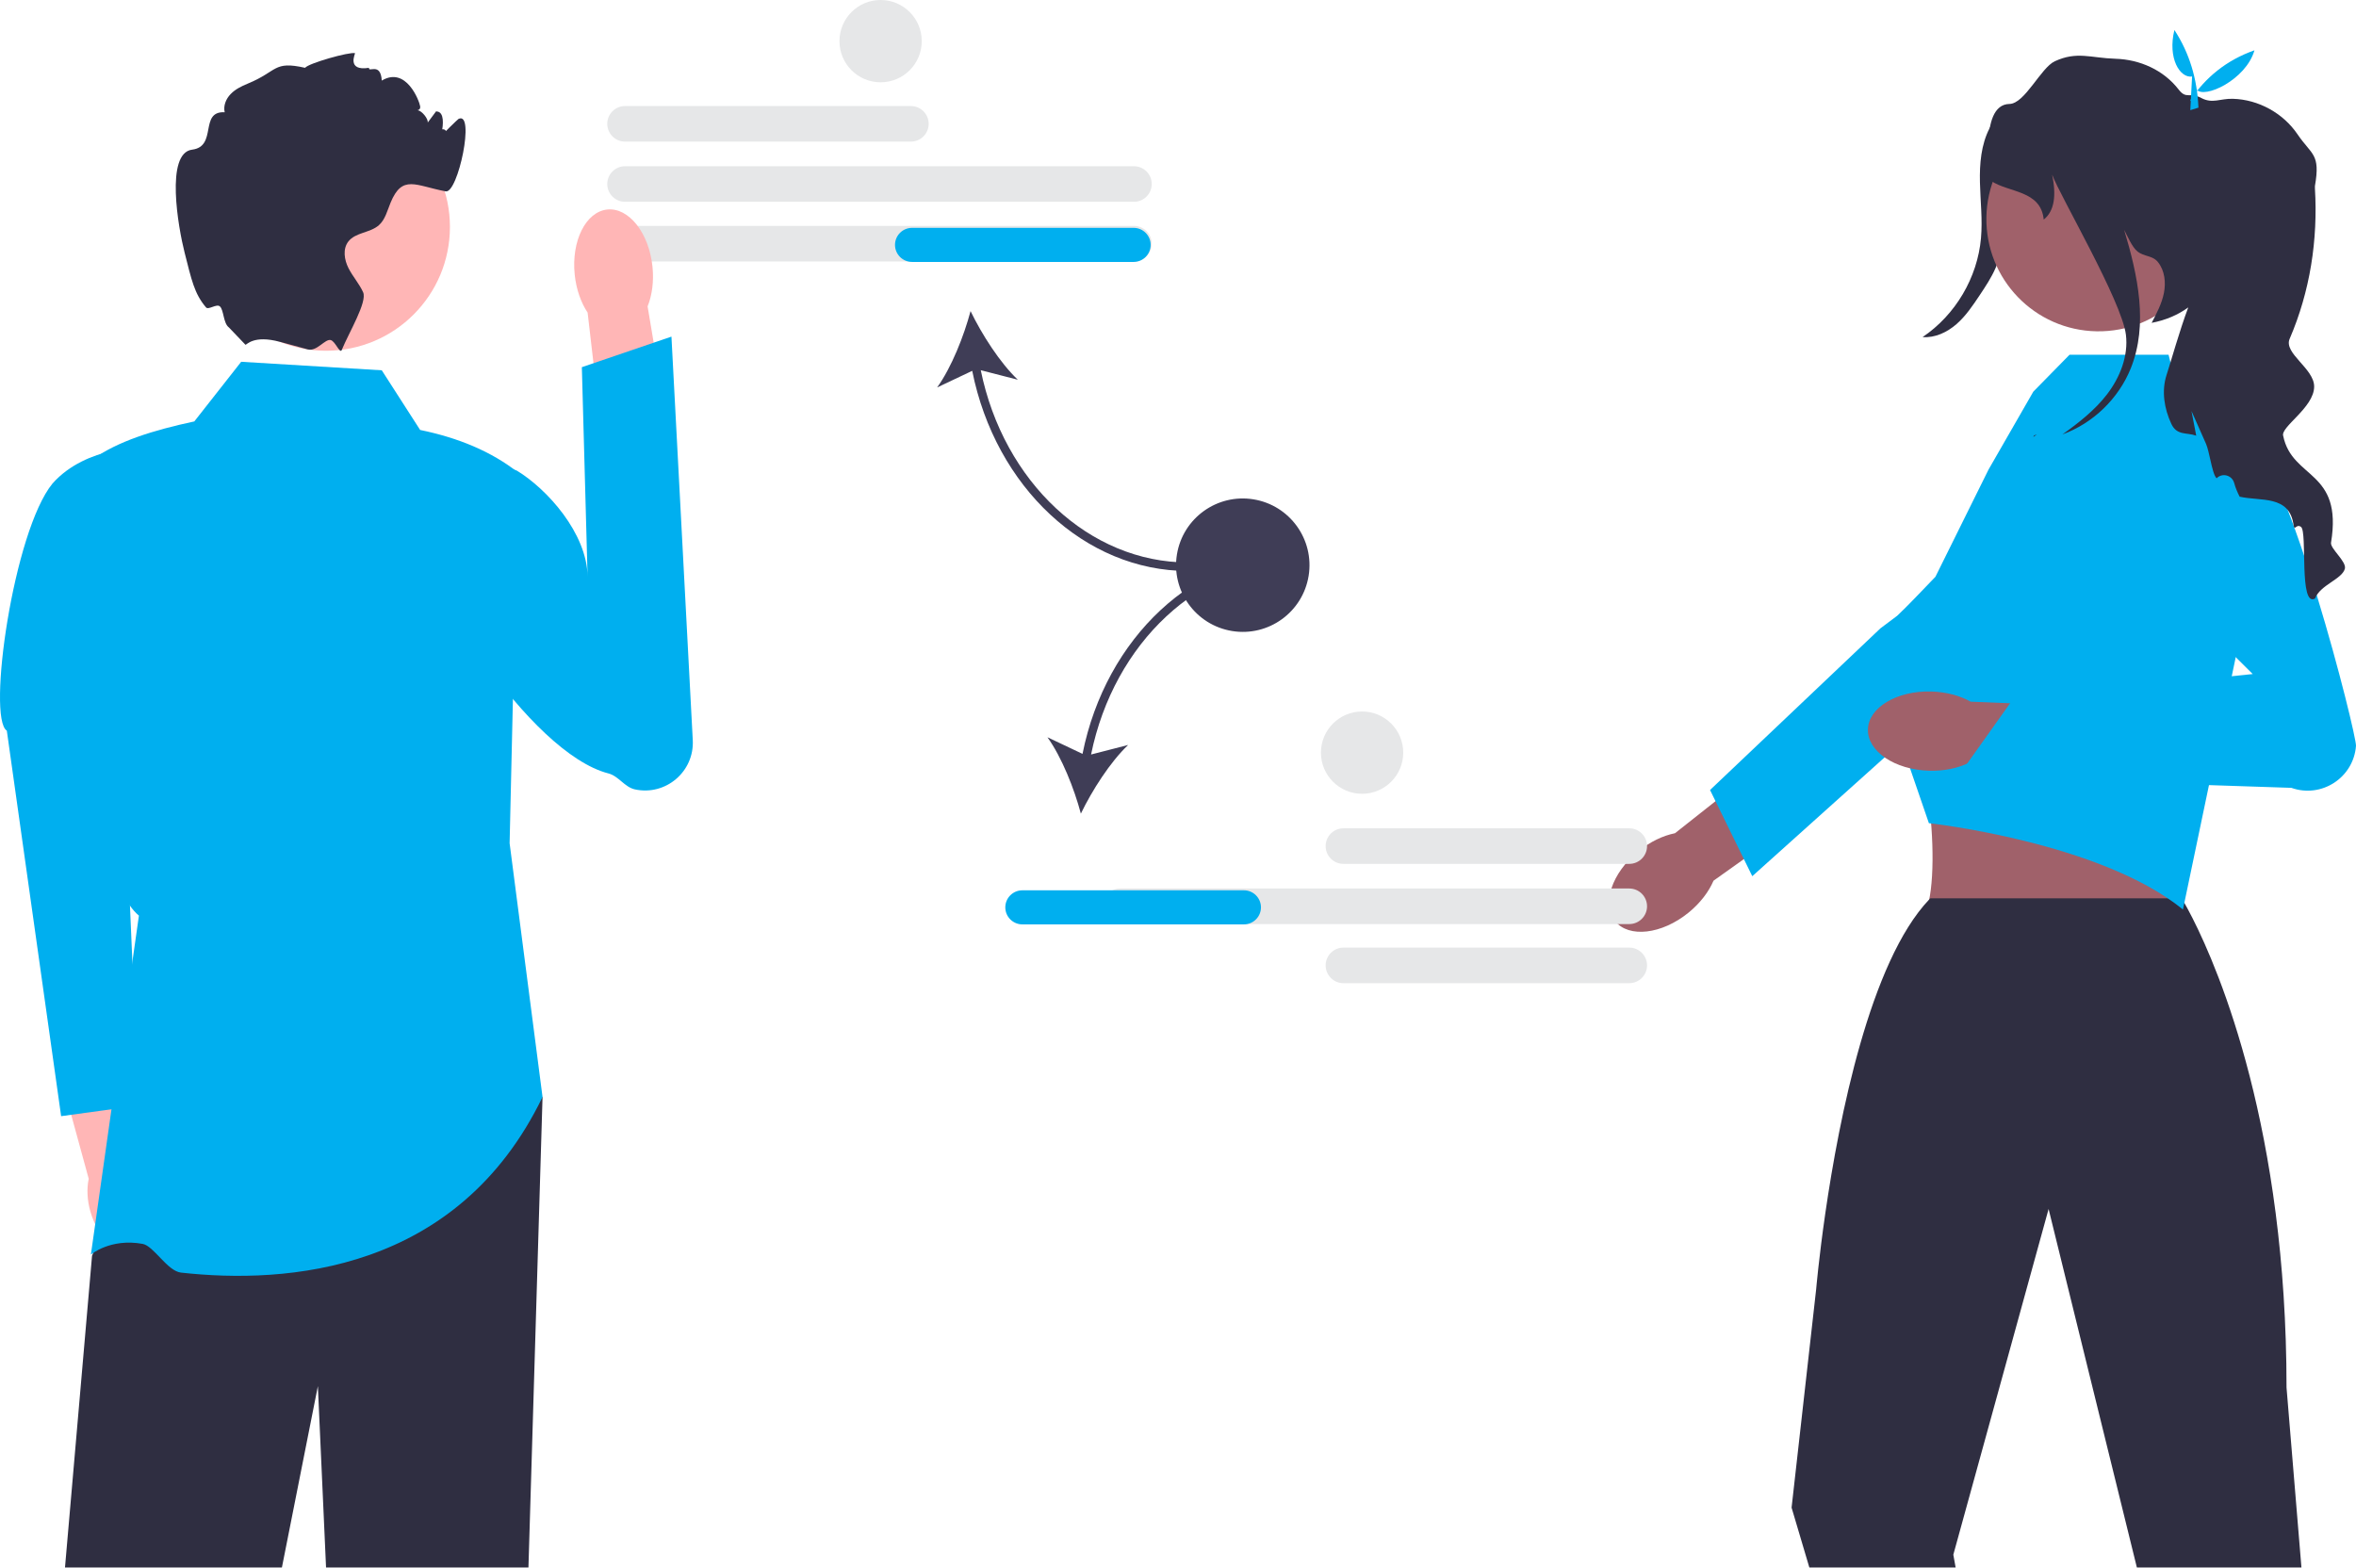
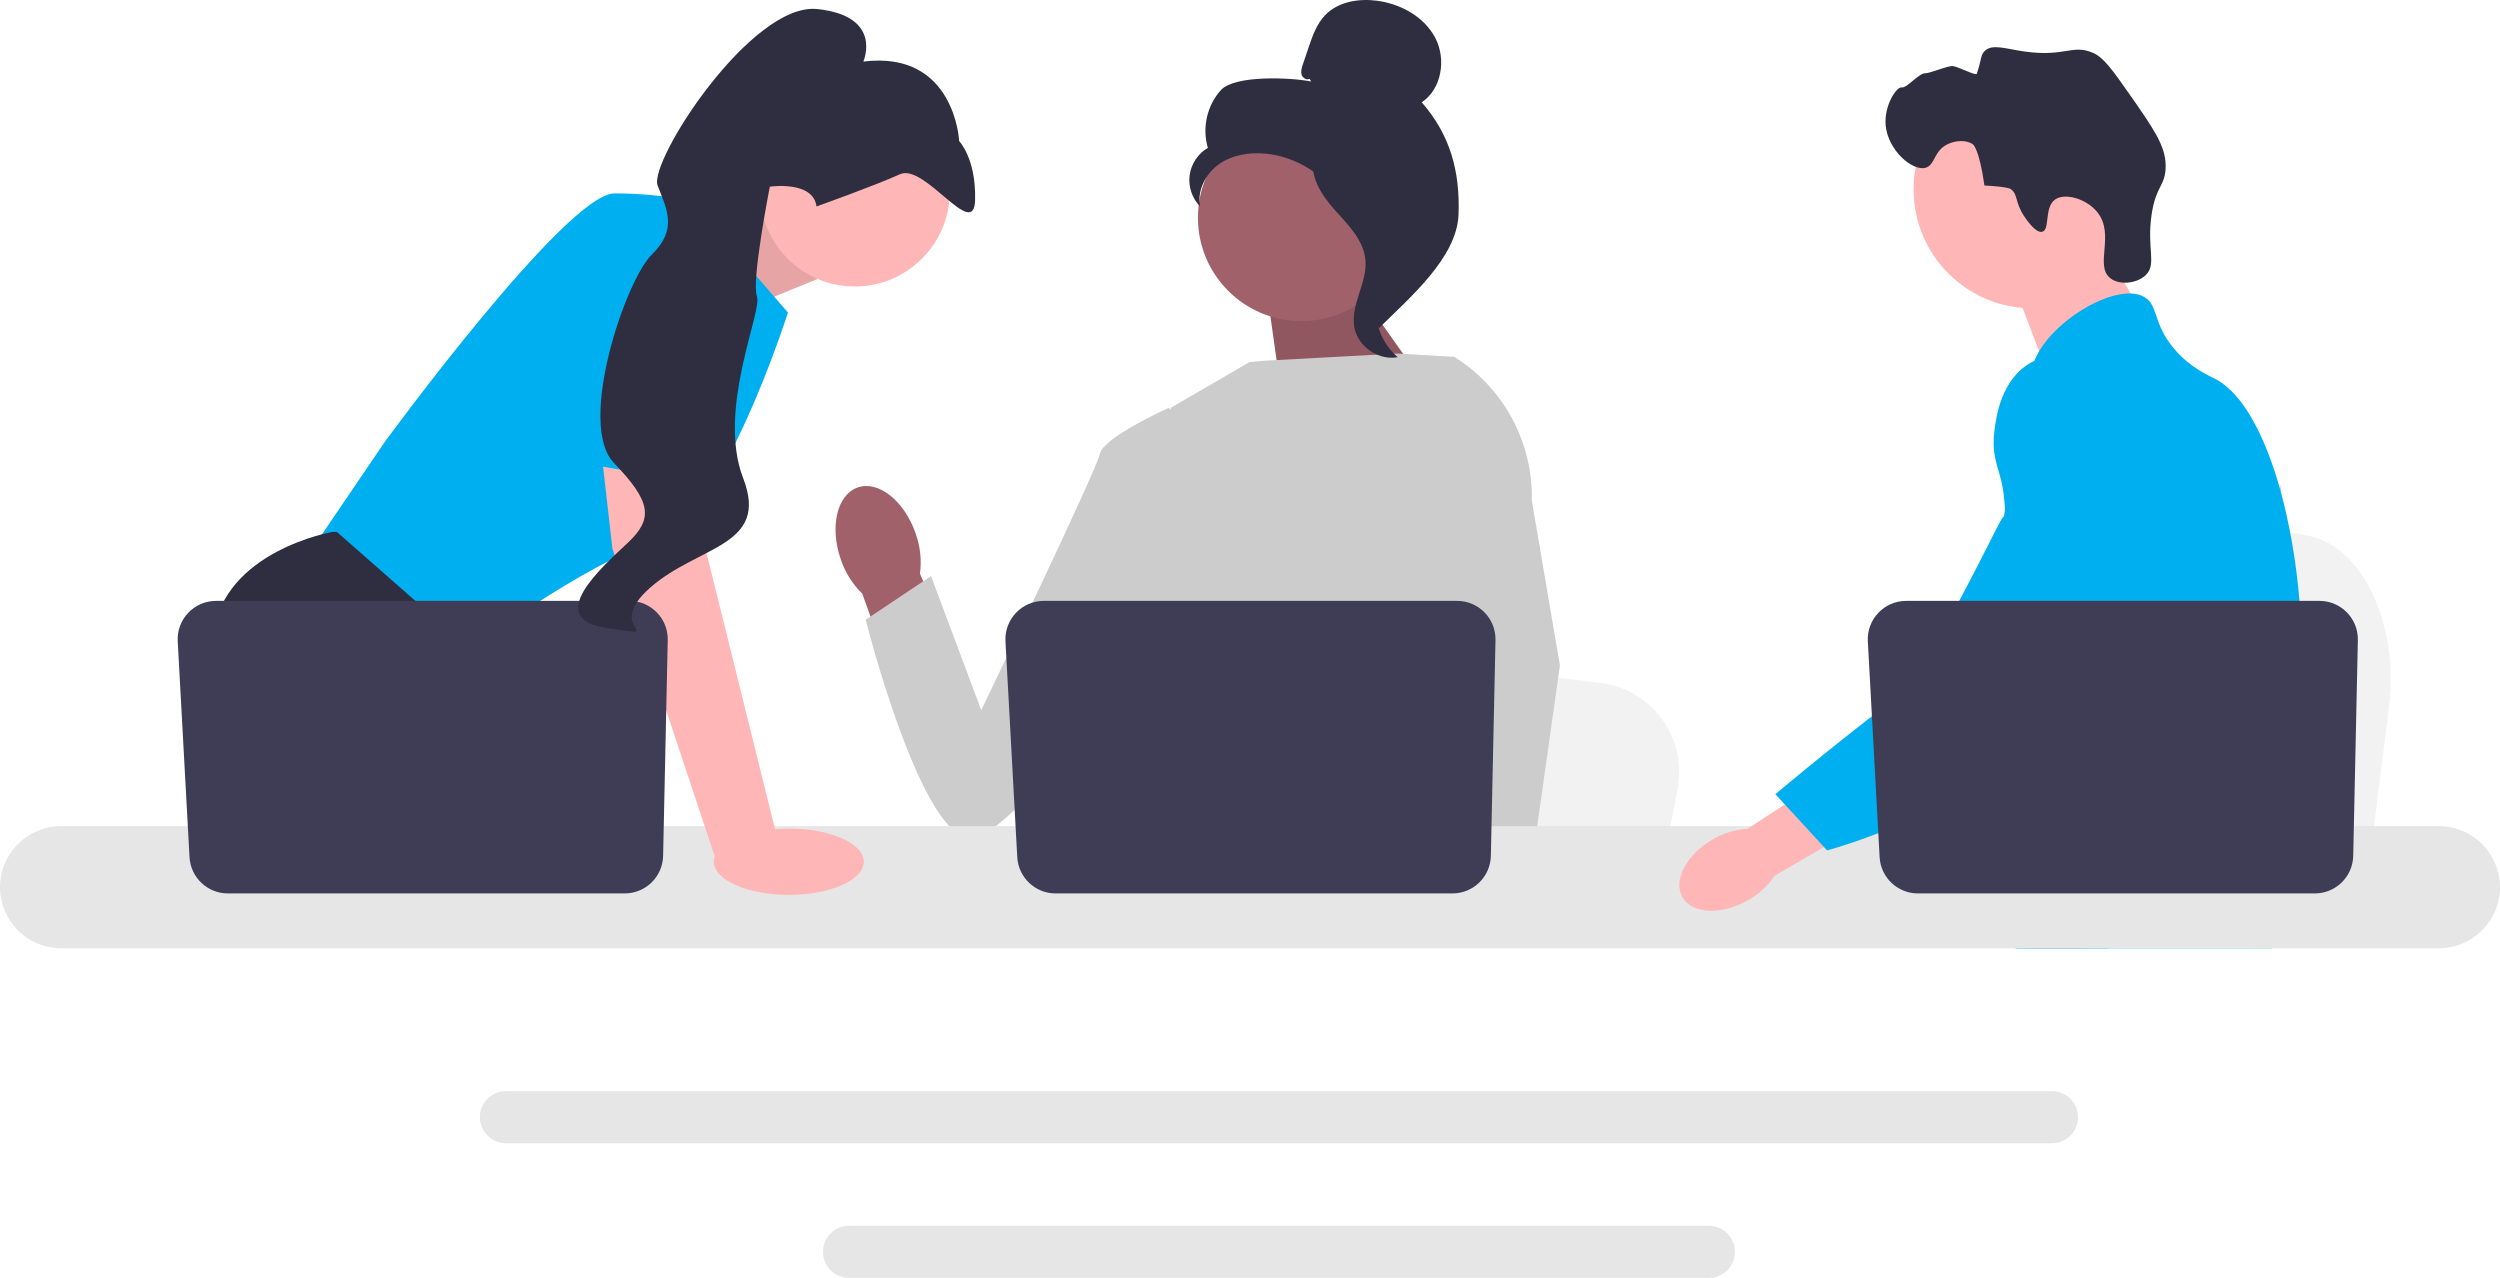
- <svg xmlns="http://www.w3.org/2000/svg" width="552.941" height="367.92" viewBox="0 0 552.941 367.92">
-   <path d="M213.78,33.239h-67.085c-2.301,0-4.174-1.872-4.174-4.174s1.873-4.174,4.174-4.174h67.085c2.301,0,4.174,1.872,4.174,4.174s-1.873,4.174-4.174,4.174Z" fill="#e6e7e8" />
-   <path d="M266.133,47.366h-119.438c-2.301,0-4.174-1.872-4.174-4.174s1.873-4.174,4.174-4.174h119.438c2.301,0,4.174,1.872,4.174,4.174s-1.873,4.174-4.174,4.174h0Z" fill="#e6e7e8" />
-   <path d="M266.133,61.366h-119.438c-2.301,0-4.174-1.872-4.174-4.174s1.873-4.174,4.174-4.174h119.438c2.301,0,4.174,1.872,4.174,4.174s-1.873,4.174-4.174,4.174h0Z" fill="#e6e7e8" />
-   <path d="M278.785,134.019v-2c-23.085,0-43.245-18.858-48.604-45.126l8.698,2.238c-4.207-3.986-8.457-10.659-11.094-16.112-1.557,5.854-4.466,13.212-7.841,17.922l8.23-3.899c5.472,27.328,26.498,46.976,50.611,46.976Z" fill="#3f3d56" />
-   <path d="M270.053,57.48c0,2.206-1.794,4-4,4h-52c-2.206,0-4-1.794-4-4s1.794-4,4-4h52c2.206,0,4,1.794,4,4Z" fill="#00afef" />
+ <svg xmlns="http://www.w3.org/2000/svg" width="866.81" height="443.068" viewBox="0 0 866.81 443.068">
+   <path d="M828.335,244.952l-2.715,21.622-6.739,53.704h-135.383c1.057-12.037,2.502-29.362,4.046-48.065,.152-1.868,.312-3.748,.464-5.639,3.872-47.014,8.108-100.216,8.108-100.216l17.799,3.316,34.532,6.421,14.071,2.615,37.681,7.017c18.787,3.491,31.71,30.693,28.135,59.226Z" fill="#f2f2f2" />
+   <polygon points="725.93 79.358 742.579 108.492 710.58 131.169 696.93 95.358 725.93 79.358" fill="#ffb6b6" />
+   <circle cx="704.735" cy="65.675" r="41.244" fill="#ffb6b6" />
+   <path d="M701.774,74.896c-3.275-4.984-1.99-7.591-4.731-9.423-0-0-1.103-.737-8.999-1.157h0c-1.768-12.724-3.975-14.267-3.975-14.267-2.543-1.778-6.318-1.201-8.666-.113-4.966,2.3-4.391,7.269-7.735,8.22-4.619,1.314-13.024-6.092-13.852-14.569-.675-6.915,3.78-13.631,5.547-13.276,1.752,.352,5.947-5.003,8.212-4.92,1.547,.056,7.867-2.691,9.567-2.476,1.857,.235,7.978,3.429,8.234,2.699,1.773-5.072,1.252-6.479,2.756-7.93,2.665-2.571,7.026-.781,13.866,.181,14.074,1.978,16.531-2.663,23.743,.483,3.644,1.589,6.692,5.874,12.641,14.38,8.319,11.895,12.479,17.842,12.506,24.779,.027,7.074-3.398,6.625-4.903,17.098-1.675,11.658,1.884,16.989-2.004,20.777-3.005,2.927-9.113,3.622-12.322,1.053-5.494-4.399,1.696-15.012-4.384-22.767-3.732-4.76-11.238-6.878-14.676-4.525-3.888,2.66-1.746,10.469-4.48,11.21-2.341,.634-5.772-4.588-6.343-5.457Z" fill="#2f2e41" />
+   <path d="M797.85,237.338c-1.15,19.67-5.72,25.88-7.32,49.11-.35,5.1-.56,11.02-.56,18.08,0,1.8,.01,3.54,.01,5.24,0,3.62-.069,7.04-.49,10.51-.319,2.77-.869,5.56-1.779,8.5h-88.83c-.01-.02-.01-.04-.021-.06-.52-2.26-.85-4.42-1.1-6.49-.08-.66-.15-1.31-.21-1.95-.08-.75-.15-1.49-.22-2.22-.271-2.91-.54-5.66-1.181-8.29-.859-3.63-2.42-7.05-5.62-10.35-1.31-1.35-2.619-2.4-3.899-3.32-.25-.17-.49-.34-.74-.51-3.54-2.43-6.89-4.18-9.79-9.14-.05-.07-.09-.15-.13-.22-.5-.87-1.8-3.15-2.74-6.19-.99-3.16-1.59-7.13-.51-11.19,2.57-9.62,12.09-10.58,19.87-20.3,.84-1.05,1.67-2.21,2.46-3.5,3.52-5.72,4.47-10.76,5.59-16.75,.18-.97,.34-1.93,.47-2.86,.101-.7,.19-1.39,.261-2.07,.619-5.71,.319-10.63-.41-15.03-2.38-14.41-9.4-23.33-4.44-36.26,1.561-4.06,3.771-7.11,6-9.72,4.72-5.53,9.57-9.12,8.73-16.26-.851-7.2-6.311-8.19-6.92-14.48-.311-3.18,.729-6.53,2.68-9.82v-.01c6.24-10.59,21.82-20.34,31.72-20.03,1.83,.05,3.45,.46,4.8,1.25,4.891,2.88,2.851,9.17,10.341,17.99,5.569,6.55,11.869,9.17,14.26,10.41,9.47,4.94,17.17,19.51,22.399,38.14,.04,.14,.08,.28,.12,.43,3.23,11.67,5.511,24.92,6.641,38.36,.479,5.69,.76,11.41,.819,17.07,.051,4.52-.05,8.44-.26,11.93Z" fill="#00afef" />
  <g>
-     <g>
-       <path d="M35.904,280.297c-.792-2.756-2.147-5.108-3.761-6.785l-5.864-26.73-12.781,3.131,7.324,26.778c-.482,2.266-.385,4.97,.406,7.727,1.808,6.297,6.56,10.479,10.612,9.341,4.053-1.138,5.872-7.165,4.063-13.462h-0Z" fill="#ffb6b6" />
-       <path d="M34.136,104.956s-13.805-.476-21.805,8.524C3.165,124.676-3.1,168.547,1.603,171.501l12.743,90.485,18.171-2.497-4.663-108.569,6.282-45.964v0Z" fill="#00afef" />
-     </g>
-     <polygon points="127.331 257.48 124.023 367.917 76.523 367.917 74.603 325.347 66.163 367.917 15.253 367.917 21.603 294.737 28.163 279.347 32.603 268.917 127.331 257.48" fill="#2f2e41" />
-     <path d="M89.603,86.917l-33-2-11,14c-9.5,2.034-18.081,4.66-24,9,1.416,41.926-1.695,96.442,11,107l-11.273,79.563s4.546-3.895,12.14-2.52c2.623,.475,5.79,6.385,9.014,6.743,24.77,2.752,64.937-.078,84.846-41.223l-7.727-59.563,2-87c-6.252-4.942-14.026-8.154-23-10l-9-14v-0Z" fill="#00afef" />
-     <g>
-       <path d="M153.134,62.578c.358,3.467-.097,6.727-1.144,9.341l5.497,32.812-15.69,2.159-3.887-33.517c-1.559-2.345-2.671-5.444-3.029-8.911-.818-7.92,2.605-14.763,7.645-15.283s9.789,5.478,10.607,13.398v0h-0Z" fill="#ffb6b6" />
-       <path d="M100.971,113.424c-1.643,2.424-1.185,5.148-1.577,8.422-1.665,13.896,24.964,54.96,43.39,59.688,2.418,.62,3.795,3.229,6.236,3.753h0c7.23,1.554,13.961-4.184,13.57-11.569l-5.005-94.708-21.027,7.172,1.346,49.171c-.134-10.187-9.488-20.559-16.573-24.873,0,0-14.351-5.922-20.36,2.944Z" fill="#00afef" />
-     </g>
-     <g>
-       <circle cx="76.528" cy="53.262" r="29.068" fill="#ffb6b6" />
-       <path d="M103.603,31.917c-.25,.06,3.826-3.913,4-4,4-2-.11,17.55-3,17-7.11-1.35-10.18-4.03-12.94,2.66-.77,1.86-1.25,3.96-2.75,5.29-2.06,1.81-5.48,1.66-7.16,3.82-1.35,1.74-.96,4.3,.04,6.26,1,1.97,2.52,3.64,3.43,5.65,1.02,2.26-3.33,9.45-4.99,13.49v.01l-.01,.024c-.441,1.06-1.489-1.993-2.596-2.298-1.324-.365-3.275,2.762-5.384,2.194-.01,0-.02-.01-.03-.01-2.01-.56-4.25-1.16-6.47-1.76h-.01c-6.25-1.7-7.83,.74-8.13,.67l-3.88-4.06c-1.332-.97-1.181-4.099-2.12-4.94-.768-.687-2.682,.901-3.246,.24-2.766-3.24-3.403-6.481-5.034-12.88-1.49-5.85-4.58-23.36,1.77-24.15,5.99-.75,1.61-9.09,7.64-8.78-.36-1.52,.31-3.15,1.4-4.27,1.08-1.13,2.52-1.83,3.97-2.43,7.15-2.92,5.96-5.43,13.5-3.73,.75-1.05,10.367-3.787,11.727-3.437,.1,.02-2.097,4.287,3.273,3.437-.2,1.23,2.727-1.437,3,3,5.727-3.437,8.81,4.79,9,6,.25,1.51-2.03,.74-.51,.97,.9,.14,2.44,1.97,2.29,2.88,.65-.88,1.3-1.75,1.96-2.63,.12,.01,.23,.03,.35,.05,3.04,.58-.445,10.518-.32,7.42,.23-5.69,4.26-2.36,1.23-1.69h0Z" fill="#2f2e41" />
-     </g>
+     <polygon points="731.331 304.728 729.52 309.768 728.38 312.927 725.74 320.278 722.68 328.778 703.01 328.778 706.31 320.278 707.84 316.318 710.38 309.768 714.64 298.768 731.331 304.728" fill="#ffb6b6" />
+     <path d="M790.84,167.827c-.05,.65-.12,1.37-.19,2.15-.779,7.94-2.62,22.15-5.31,38.36-1.42,8.55-3.08,17.66-4.95,26.71-4.02,19.53-9.02,38.76-14.67,51.4-1.01,2.28-2.05,4.34-3.11,6.16-.81,1.39-1.66,2.76-2.55,4.11-2.88,4.43-6.11,8.63-9.46,12.55-.13,.17-.28,.33-.43,.5-.54,.64-1.101,1.27-1.66,1.9-2.74,3.09-5.54,5.97-8.25,8.61-3.3,3.22-6.48,6.07-9.33,8.5h-31.94l-.13-.06-4.6-2.04s1.31-1.54,3.5-4.45c.45-.59,.93-1.24,1.45-1.95,.64-.87,1.33-1.83,2.069-2.87,1.54-2.18,3.29-4.74,5.17-7.64,3.641-5.61,7.79-12.51,11.98-20.5,.48-.93,.97-1.87,1.46-2.82,.01-.03,.03-.06,.04-.09,.83-1.62,1.65-3.29,2.47-4.99,6.95-14.46,8.94-26.46,9.511-30.35,.8-5.5,1.909-13.19,1.609-21.65-.2-5.58-1.01-11.48-2.939-17.34v-.01c-.4-1.23-.851-2.46-1.36-3.68-.91-2.19-1.99-4.35-3.271-6.48-5.649-9.38-10.239-9.77-13.89-19.99-1.08-3.03-3.53-9.87-2.78-17.09v-.01c.091-.89,.24-1.79,.44-2.69v-.01c.05-.25,.12-.51,.19-.76,.569-2.21,1.51-4.4,2.939-6.48,2.79-4.04,6.6-6.44,10.01-7.87l.011-.01c3.939-1.64,7.34-1.99,8-2.05,14.609-1.3,25.939,10.98,32.13,17.69,2.39,2.59,4.58,4.76,6.58,6.53,15.569,13.9,19.84,5.02,20.949,.43,.17-.71,.261-1.32,.311-1.72Z" fill="#00afef" />
+     <path d="M790.89,167.308c0,.05-.01,.22-.05,.5,.02-.15,.03-.3,.04-.44,0-.03,0-.05,.01-.06Z" fill="#00afef" />
  </g>
-   <path d="M474.37,25.958c-1.074,8.827-2.248,17.643-3.52,26.443-.517,3.575-1.063,7.194-2.502,10.508-.982,2.261-2.357,4.327-3.724,6.378-1.616,2.424-3.258,4.879-5.453,6.795s-5.045,3.262-7.949,3.036c7.706-5.188,12.886-13.962,13.704-23.215,.385-4.35-.143-8.722-.244-13.088-.101-4.366,.264-8.883,2.278-12.758s5.993-6.976,10.358-6.866l-2.948,2.766h0Z" fill="#2f2e41" />
+   <path d="M711.47,378.318H175.42c-4.98,0-9.04,4.05-9.04,9.03,0,4.99,4.06,9.04,9.04,9.04H711.47c4.979,0,9.03-4.05,9.03-9.04,0-4.98-4.051-9.03-9.03-9.03Z" fill="#e6e6e6" />
+   <path d="M592.51,424.998H294.37c-4.98,0-9.03,4.05-9.03,9.03s4.05,9.04,9.03,9.04h298.14c4.98,0,9.04-4.06,9.04-9.04s-4.06-9.03-9.04-9.03Z" fill="#e6e6e6" />
+   <polygon points="235.069 81.275 268.853 67.057 283.344 96.762 247.842 111.253 235.069 81.275" fill="#ffb6b6" />
+   <polygon points="235.069 81.275 268.853 67.057 283.344 96.762 247.842 111.253 235.069 81.275" opacity=".1" />
+   <path d="M239.872,69.955l33.328,38.4s-23.185,73.177-46.369,79.698-65.932,38.4-65.932,38.4l-53.615-34.777,26.083-38.4s63.034-86.218,79.698-86.218c16.664,0,26.807,2.898,26.807,2.898Z" fill="#00afef" />
+   <path d="M194.843,320.278H117.261l-4.905-6.557-20.026-26.771-4.608-6.158s-17.389-31.879-13.766-60.86c3.623-28.981,41.298-35.502,41.298-35.502h1.55l46.123,40.53-2.753,37.719,14.606,24.272,20.062,33.328Z" fill="#2f2e41" />
+   <polygon points="133.15 320.278 112.356 320.278 112.356 289.486 133.15 320.278" fill="#2f2e41" />
+   <path d="M581.644,273.532l-2.587,13.418-6.419,33.328h-128.958c1.007-7.47,2.384-18.222,3.854-29.829,.145-1.159,.297-2.326,.442-3.499,3.688-29.177,7.723-62.193,7.723-62.193l16.954,2.058,32.893,3.985,13.404,1.623,35.893,4.354c17.896,2.166,30.205,19.048,26.8,36.755Z" fill="#f2f2f2" />
+   <path d="M764.144,320.278h-69.945c1.065-1.253,1.666-1.978,1.666-1.978l20.968-3.463,43.203-7.129s1.971,5.093,4.108,12.571Z" fill="#2f2e41" />
+   <polygon points="467.455 95.766 497.873 138.784 444.814 140.369 439.119 99.942 467.455 95.766" fill="#a0616a" />
+   <polygon points="467.455 95.766 497.873 138.784 444.814 140.369 439.119 99.942 467.455 95.766" opacity=".1" />
+   <path id="uuid-ae755ff6-bb09-410e-86b1-7d1b81a37005-189" d="M317.446,184.896c-3.903-11.259-12.876-18.372-20.041-15.887-7.165,2.485-9.808,13.625-5.902,24.888,1.499,4.52,4.058,8.616,7.464,11.945l17.14,47.497,22.117-8.518-19.245-45.919c.615-4.724,.089-9.526-1.533-14.005Z" fill="#a0616a" />
+   <path d="M523.347,162.977l-.042,43.841-4.079,16.193-8.39,33.306-6.108,30.633-4.55,22.822-1.623,8.151c-1.224,.819-2.442,1.601-3.659,2.355h-105.976c-6.021-3.615-9.39-6.427-9.39-6.427,0,0,1.666-1.565,3.572-4.079,3.217-4.246,7.108-11.201,4.724-17.845-.5-1.391-.63-3.086-.478-4.977,.971-12.476,14.056-33.574,14.056-33.574l-2.71-31.314-1.188-13.722,8.378-66.91,27.307-15.874,4.714-.456,46.536-2.514,19.234,1.108,.877,.239,18.794,39.045Z" fill="#ccc" />
  <g>
-     <path d="M396.268,214.231h0c-6.271,5.086-13.977,5.974-17.214,1.983s-.777-11.348,5.494-16.434c2.745-2.226,5.765-3.648,8.565-4.208l26.84-21.217,9.688,12.807-27.488,19.556c-1.126,2.624-3.141,5.285-5.886,7.512h-0l0,0Z" fill="#a0616a" />
-     <path d="M401.338,185.428l39.993-37.948,4-3s22.958-22.366,28.902-22.879c2.518-.216,5.036,.411,7.157,1.789,3.427,2.222,5.202,5.88,5.202,9.566,0,3.081-1.241,6.176-3.78,8.455l-36.614,32.869-15.576,13.982-19.371,17.394-1.97-4.011-6.659-13.592-1.284-2.626v0l0-0Z" fill="#00afef" />
+     <polygon points="525.414 320.278 502.229 320.278 501.208 309.772 501.186 309.562 507.75 309.113 524.827 307.947 525.124 314.235 525.356 319.061 525.414 320.278" fill="#ffb6b6" />
+     <path d="M531.121,173.576l9.739,57.143-7.948,56.23-1.239,8.752-2.188,15.454-.674,4.753,.022,.514,.167,3.855h-27.532l-1.014-10.506-.087-.942-2.072-21.518-.036-.362-4.398-45.63,8.622-32.98,.638-2.427v-.007l3.751-56.469-2.905-25.663-.029-.239c.058,.036,.109,.073,.167,.109,.152,.094,.304,.188,.449,.29,16.925,10.737,27.01,29.575,26.568,49.644Z" fill="#ccc" />
  </g>
-   <path d="M486.853,159.746l-40.043,12.265c6.704,1.889,9.511,42.74,3.272,44.008,0,0,66.365,4.72,62.743,0-4.414-5.754,1.506-43.992,4.329-44.008l-30.301-12.265Z" fill="#a0616a" />
-   <path d="M540.136,367.92l-3.5-42.24c0-15.11-.98-28.76-2.55-40.93-6.29-48.85-22.06-73.89-22.06-73.89h-59c-.08,.09-.16,.16-.24,.25l-.01,.01c-13.92,14.63-21.16,51.42-24.38,73.63-1.53,10.57-2.15,17.84-2.15,17.84l-5.77,51.28,4.17,14.05h34.33l-.54-3.01,22.09-80.16,.27-.98,.24,.98,20.48,83.17h38.62v-0Z" fill="#2f2e41" />
-   <path d="M454.235,135.379l12.467-25.167,10.505-18.284,8.495-8.657h23.249l2.164,8.657,12.986,7.214,4.593,36.073-16.365,78.265c-19.479-15.872-59.628-20.268-59.628-20.268l-6.505-18.931-4.3-22.805-.519-2.727,12.857-13.37h0v0Z" fill="#00afef" />
+   <path d="M415.748,152.379l-10.587-10.951s-22.664,10.218-23.794,15.886c-1.13,5.669-41.146,88.926-41.146,88.926l-17.41-46.499-22.662,15.13s18.184,72.192,35.19,75.581,74.002-85.446,74.002-85.446l6.408-52.628Z" fill="#ccc" />
+   <path d="M845.64,286.447H21.16c-11.67,0-21.16,9.5-21.16,21.17s9.49,21.16,21.16,21.16H845.64c11.67,0,21.17-9.49,21.17-21.16s-9.5-21.17-21.17-21.17Z" fill="#e6e6e6" />
+   <path d="M518.522,221.94l-1.603,74.802c-.155,7.241-6.07,13.03-13.312,13.03h-137.603c-7.071,0-12.91-5.528-13.296-12.589l-4.089-74.802c-.417-7.628,5.656-14.042,13.296-14.042h143.295c7.466,0,13.472,6.137,13.312,13.601Z" fill="#3f3d56" />
+   <circle cx="296.385" cy="66.41" r="32.922" fill="#ffb6b6" />
+   <polygon points="241.321 152.551 244.944 191.675 269.578 290.935 248.296 298.394 212.34 190.226 207.374 146.755 241.321 152.551" fill="#ffb6b6" />
+   <path d="M231.522,221.94l-1.603,74.802c-.155,7.241-6.07,13.03-13.312,13.03H79.004c-7.071,0-12.91-5.528-13.296-12.589l-4.089-74.802c-.417-7.628,5.656-14.042,13.296-14.042H218.21c7.466,0,13.472,6.137,13.312,13.601Z" fill="#3f3d56" />
+   <ellipse cx="273.5" cy="298.778" rx="26" ry="11.5" fill="#ffb6b6" />
+   <path d="M190.242,158.532l14.853-79.158s41.298-5.796,42.747,7.97-1.035,81.042-1.035,81.042l-56.564-9.853Z" fill="#00afef" />
+   <path d="M283.095,71.586s20.365-7.268,28.956-11.179c8.591-3.911,25.657,23.366,26.037,8.96,.38-14.406-5.518-20.447-5.518-20.447,0,0-1.473-31.515-33.223-27.575,0,0,6.984-15.767-15.941-18.205-22.925-2.438-58.589,52.921-55.395,61.194,3.194,8.273,7.023,15.113-2.039,23.959-9.062,8.846-26.03,58.769-13.12,72.203,12.91,13.434,13.758,19.264,4.912,27.621-8.846,8.358-29.754,26.53-7.147,29.685,22.607,3.155-2.068,.799,14.786-14.026,16.854-14.825,41.447-14.219,32.265-38.005-9.183-23.785,6.771-57.869,4.775-63.04-1.996-5.171,4.473-38.005,4.473-38.005,0,0,15.055-2.212,16.181,6.86Z" fill="#2f2e41" />
  <g>
-     <path d="M452.74,180.905h0c-8.07-.229-14.495-4.578-14.349-9.714,.146-5.136,6.806-9.113,14.877-8.884,3.533,.1,6.75,.99,9.239,2.39l34.185,1.399-.998,16.028-33.593-3.081c-2.564,1.256-5.827,1.962-9.359,1.862h-0l-0,0Z" fill="#a0616a" />
-     <path d="M496.457,126.198l32.246,32.014-56.168,5.752-13.053,18.36,78.288,2.596c7.064,2.515,14.587-2.366,15.169-9.842v-0c.196-2.524-15.887-66.572-25.624-72.518-11.412-6.969-30.858,23.638-30.858,23.638l6.369-10.603-6.369,10.603Z" fill="#00afef" />
-   </g>
-   <circle cx="492.526" cy="51.433" r="26.333" transform="translate(433.1594 543.0663) rotate(-89.07621)" fill="#a0616a" />
-   <path d="M550.331,133.48c-.66,2.5-5.8,3.79-7,7-3.82,2.18-1.75-15.63-3.29-16.8-1.19-.89-1.51,1.26-1.78-.59-1.02-6.94-7.69-5.39-12.63-6.51-.56-1.09-.99-2.15-1.27-3.18-.5-1.86-2.78-2.51-4.13-1.14-.61-.54-1.05-2.45-1.48-4.36-.31-1.39-.62-2.78-.98-3.66l-3.44-7.76,1.11,5.78c-2.25-.81-4.52,.03-5.83-2.75-1.68-3.57-2.35-7.75-1.13-11.5,1.11-3.4,2.98-10.21,5.09-15.85-2.39,1.73-5.26,2.99-8.59,3.62,1.18-2.24,2.38-4.52,2.88-7.01,.49-2.49,.19-5.26-1.39-7.24-1.3-1.63-3.22-1.22-4.84-2.53-1.26-1.02-2.35-3.63-3.11-5.06,3.24,10.77,5.69,22.21,1.57,32.49-2.85,7.12-8.85,12.91-16.05,15.54,3.83-2.74,7.57-5.66,10.44-9.38,3.07-3.99,5.07-9.03,4.46-14.03-.96-7.85-15.52-32.68-17.31-37.56,.98,4.77,.6,8.49-1.98,10.54-.67-6.92-8.21-6.29-12.32-9.06,0,0-3.18-17.97,4.28-18.08,3.6-.05,7.37-8.51,10.64-10.02,5.22-2.41,8.42-.77,14.21-.59,5.78,.17,11.33,2.66,14.86,7.23,1.85,2.39,2.53,.49,5.31,1.98,2.64,1.41,4.42,.1,7.41,.19,5.99,.16,11.8,3.36,15.16,8.31,3.36,4.96,5.43,4.5,4.1,12.17-.02,.09-.02,.27,0,.54,.73,12.08-1.14,24.19-5.93,35.31-1.48,3.42,5.759,6.95,5.749,11.22-.01,4.96-7.999,9.48-7.259,11.6,2.12,10.21,14.03,7.94,11.22,25.03-.23,1.39,3.69,4.44,3.25,6.11Z" fill="#2f2e41" />
-   <path d="M477.378,102.211c.22-.07,.44-.15,.66-.24-.28,.2-.55,.39-.83,.59l.17-.35Z" fill="#2f2e41" />
-   <path d="M514.47,17.96c-2.865,.426-5.775-4.327-4.148-10.918,3.544,5.42,5.356,11.521,5.641,18.222l-1.91,.592,.417-7.896Z" fill="#00afef" />
-   <path d="M529.106,11.808c-1.955,6.927-11.882,11.562-13.635,9.152l-.201,4.131-1.227-1.579c3.56-5.294,8.413-9.356,15.063-11.704h0Z" fill="#00afef" />
-   <g>
-     <path d="M311.121,198.594c0-2.301,1.873-4.174,4.174-4.174h67.085c2.301,0,4.174,1.873,4.174,4.174s-1.873,4.174-4.174,4.174h-67.085c-2.301,0-4.174-1.873-4.174-4.174Z" fill="#e6e7e8" />
-     <path d="M311.121,226.594c0-2.301,1.873-4.174,4.174-4.174h67.085c2.301,0,4.174,1.873,4.174,4.174s-1.873,4.174-4.174,4.174h-67.085c-2.301,0-4.174-1.873-4.174-4.174Z" fill="#e6e7e8" />
-     <path d="M262.941,216.895c-2.301,0-4.174-1.873-4.174-4.174s1.873-4.174,4.174-4.174h119.438c2.301,0,4.174,1.873,4.174,4.174s-1.873,4.174-4.174,4.174h-119.438Z" fill="#e6e7e8" />
+     <circle cx="451.191" cy="75.499" r="35.838" fill="#a0616a" />
+     <path d="M454.051,27.317c-1.037,.605-2.426-.311-2.759-1.464-.333-1.154,.055-2.379,.439-3.516l1.934-5.727c1.371-4.062,2.827-8.266,5.797-11.357,4.483-4.666,11.607-5.853,18.02-4.993,8.236,1.104,16.362,5.564,20.191,12.939,3.829,7.375,2.199,17.665-4.72,22.266,9.862,11.303,13.3,23.901,12.757,38.892-.543,14.991-16.879,28.788-27.533,39.348-2.379-1.442-4.542-8.201-3.234-10.656,1.308-2.455-.566-5.3,1.054-7.561,1.62-2.262,2.976,1.34,1.338-.909-1.034-1.419,3.001-4.684,1.464-5.533-7.432-4.108-9.903-13.371-14.571-20.465-5.63-8.556-15.265-14.35-25.462-15.312-5.617-.53-11.55,.43-16.154,3.691-4.604,3.261-7.585,9.089-6.517,14.629-2.765-2.808-4.141-6.922-3.622-10.828,.519-3.906,2.922-7.518,6.325-9.506-2.069-6.841-.297-14.711,4.505-20.005,4.802-5.294,24.28-4.392,31.291-2.999l-.542-.93Z" fill="#2f2e41" />
+     <path d="M455.14,53.475c9.285,1.002,15.989,9.045,21.65,16.473,3.263,4.281,6.681,9.009,6.599,14.391-.083,5.441-3.721,10.109-5.46,15.265-2.842,8.429-.072,18.457,6.693,24.233-6.685,1.269-13.911-3.744-15.065-10.449-1.343-7.806,4.574-15.34,3.873-23.23-.617-6.951-6.095-12.301-10.752-17.498-4.657-5.197-9.03-12.094-6.888-18.735l-.65-.45Z" fill="#2f2e41" />
  </g>
  <g>
-     <path d="M254.062,176.947l-8.23-3.899c3.376,4.711,6.284,12.068,7.841,17.922,2.637-5.453,6.887-12.126,11.094-16.112l-8.698,2.238c5.36-26.268,25.519-45.126,48.604-45.126v-2c-24.113,0-45.139,19.648-50.611,46.976Z" fill="#3f3d56" />
-     <path d="M291.941,216.971h-52c-2.206,0-4-1.794-4-4s1.794-4,4-4h52c2.206,0,4,1.794,4,4s-1.794,4-4,4Z" fill="#00afef" />
+     <path id="uuid-aec20554-f6ec-4c5b-9d97-717cd04239bf-190" d="M593.947,290.977c-9.197,5.231-13.952,14.216-10.623,20.069,3.33,5.852,13.483,6.355,22.683,1.121,3.703-2.04,6.864-4.938,9.218-8.45l38.687-22.656-11.019-17.928-36.969,24.238c-4.223,.228-8.331,1.465-11.978,3.607Z" fill="#ffb6b6" />
+     <path d="M724.935,124.841c-1.156-.458-11.3-4.3-20.561,.772-10.638,5.826-12.281,19.126-12.858,23.791-1.331,10.776,2.591,13.191,3.419,24.101,1.549,20.41,5.633-2.874-.889,6.442-2.258,3.225-25.317,53.198-38.034,62.986-24.733,19.037-40.439,32.444-40.439,32.444l17.93,19.477s28.333-7.549,53.376-23.81c25.688-16.68,38.532-25.02,48.469-41.335,.856-1.405,21.331-36.176,10.335-74.624-2.508-8.77-7.104-24.839-20.747-30.245Z" fill="#00afef" />
  </g>
-   <circle cx="291.673" cy="132.657" r="15.657" transform="translate(114.008 399.3151) rotate(-80.78253)" fill="#3f3d56" />
-   <circle cx="206.673" cy="9.657" r="9.657" fill="#e6e7e8" />
-   <circle cx="319.673" cy="176.657" r="9.657" fill="#e6e7e8" />
+   <path d="M817.522,221.94l-1.603,74.802c-.155,7.241-6.07,13.03-13.312,13.03h-137.603c-7.071,0-12.91-5.528-13.296-12.589l-4.089-74.802c-.417-7.628,5.656-14.042,13.296-14.042h143.295c7.466,0,13.472,6.137,13.312,13.601Z" fill="#3f3d56" />
</svg>
